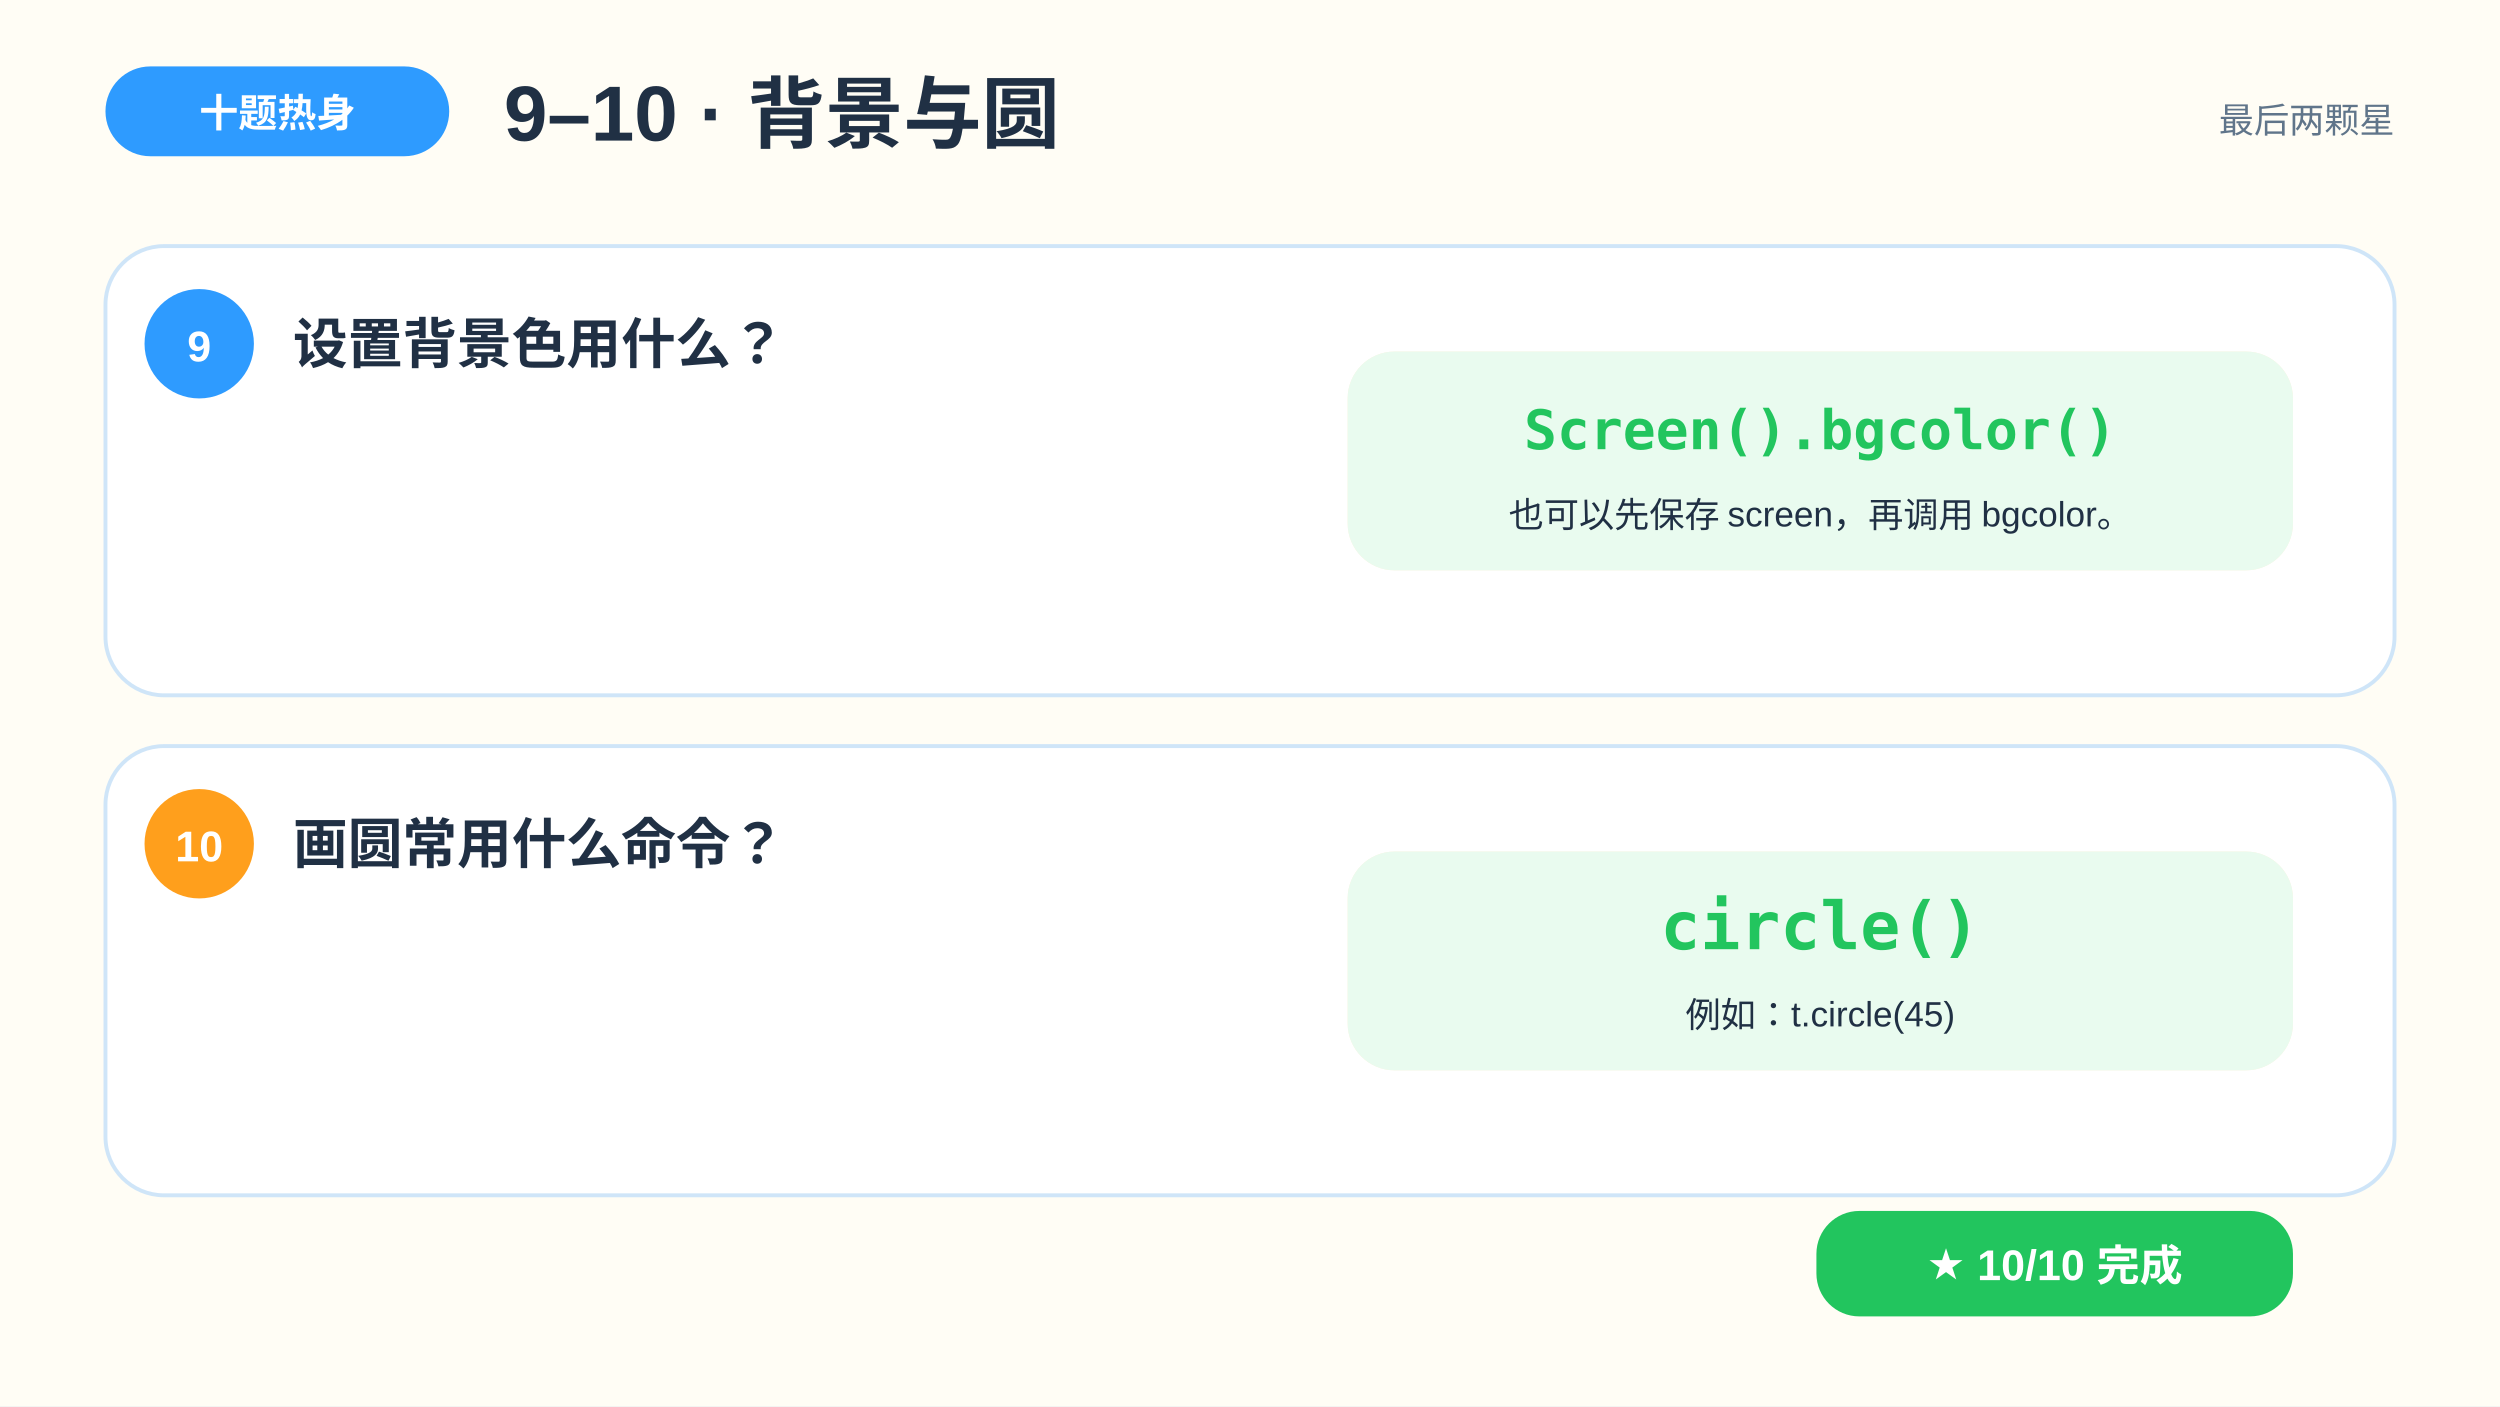
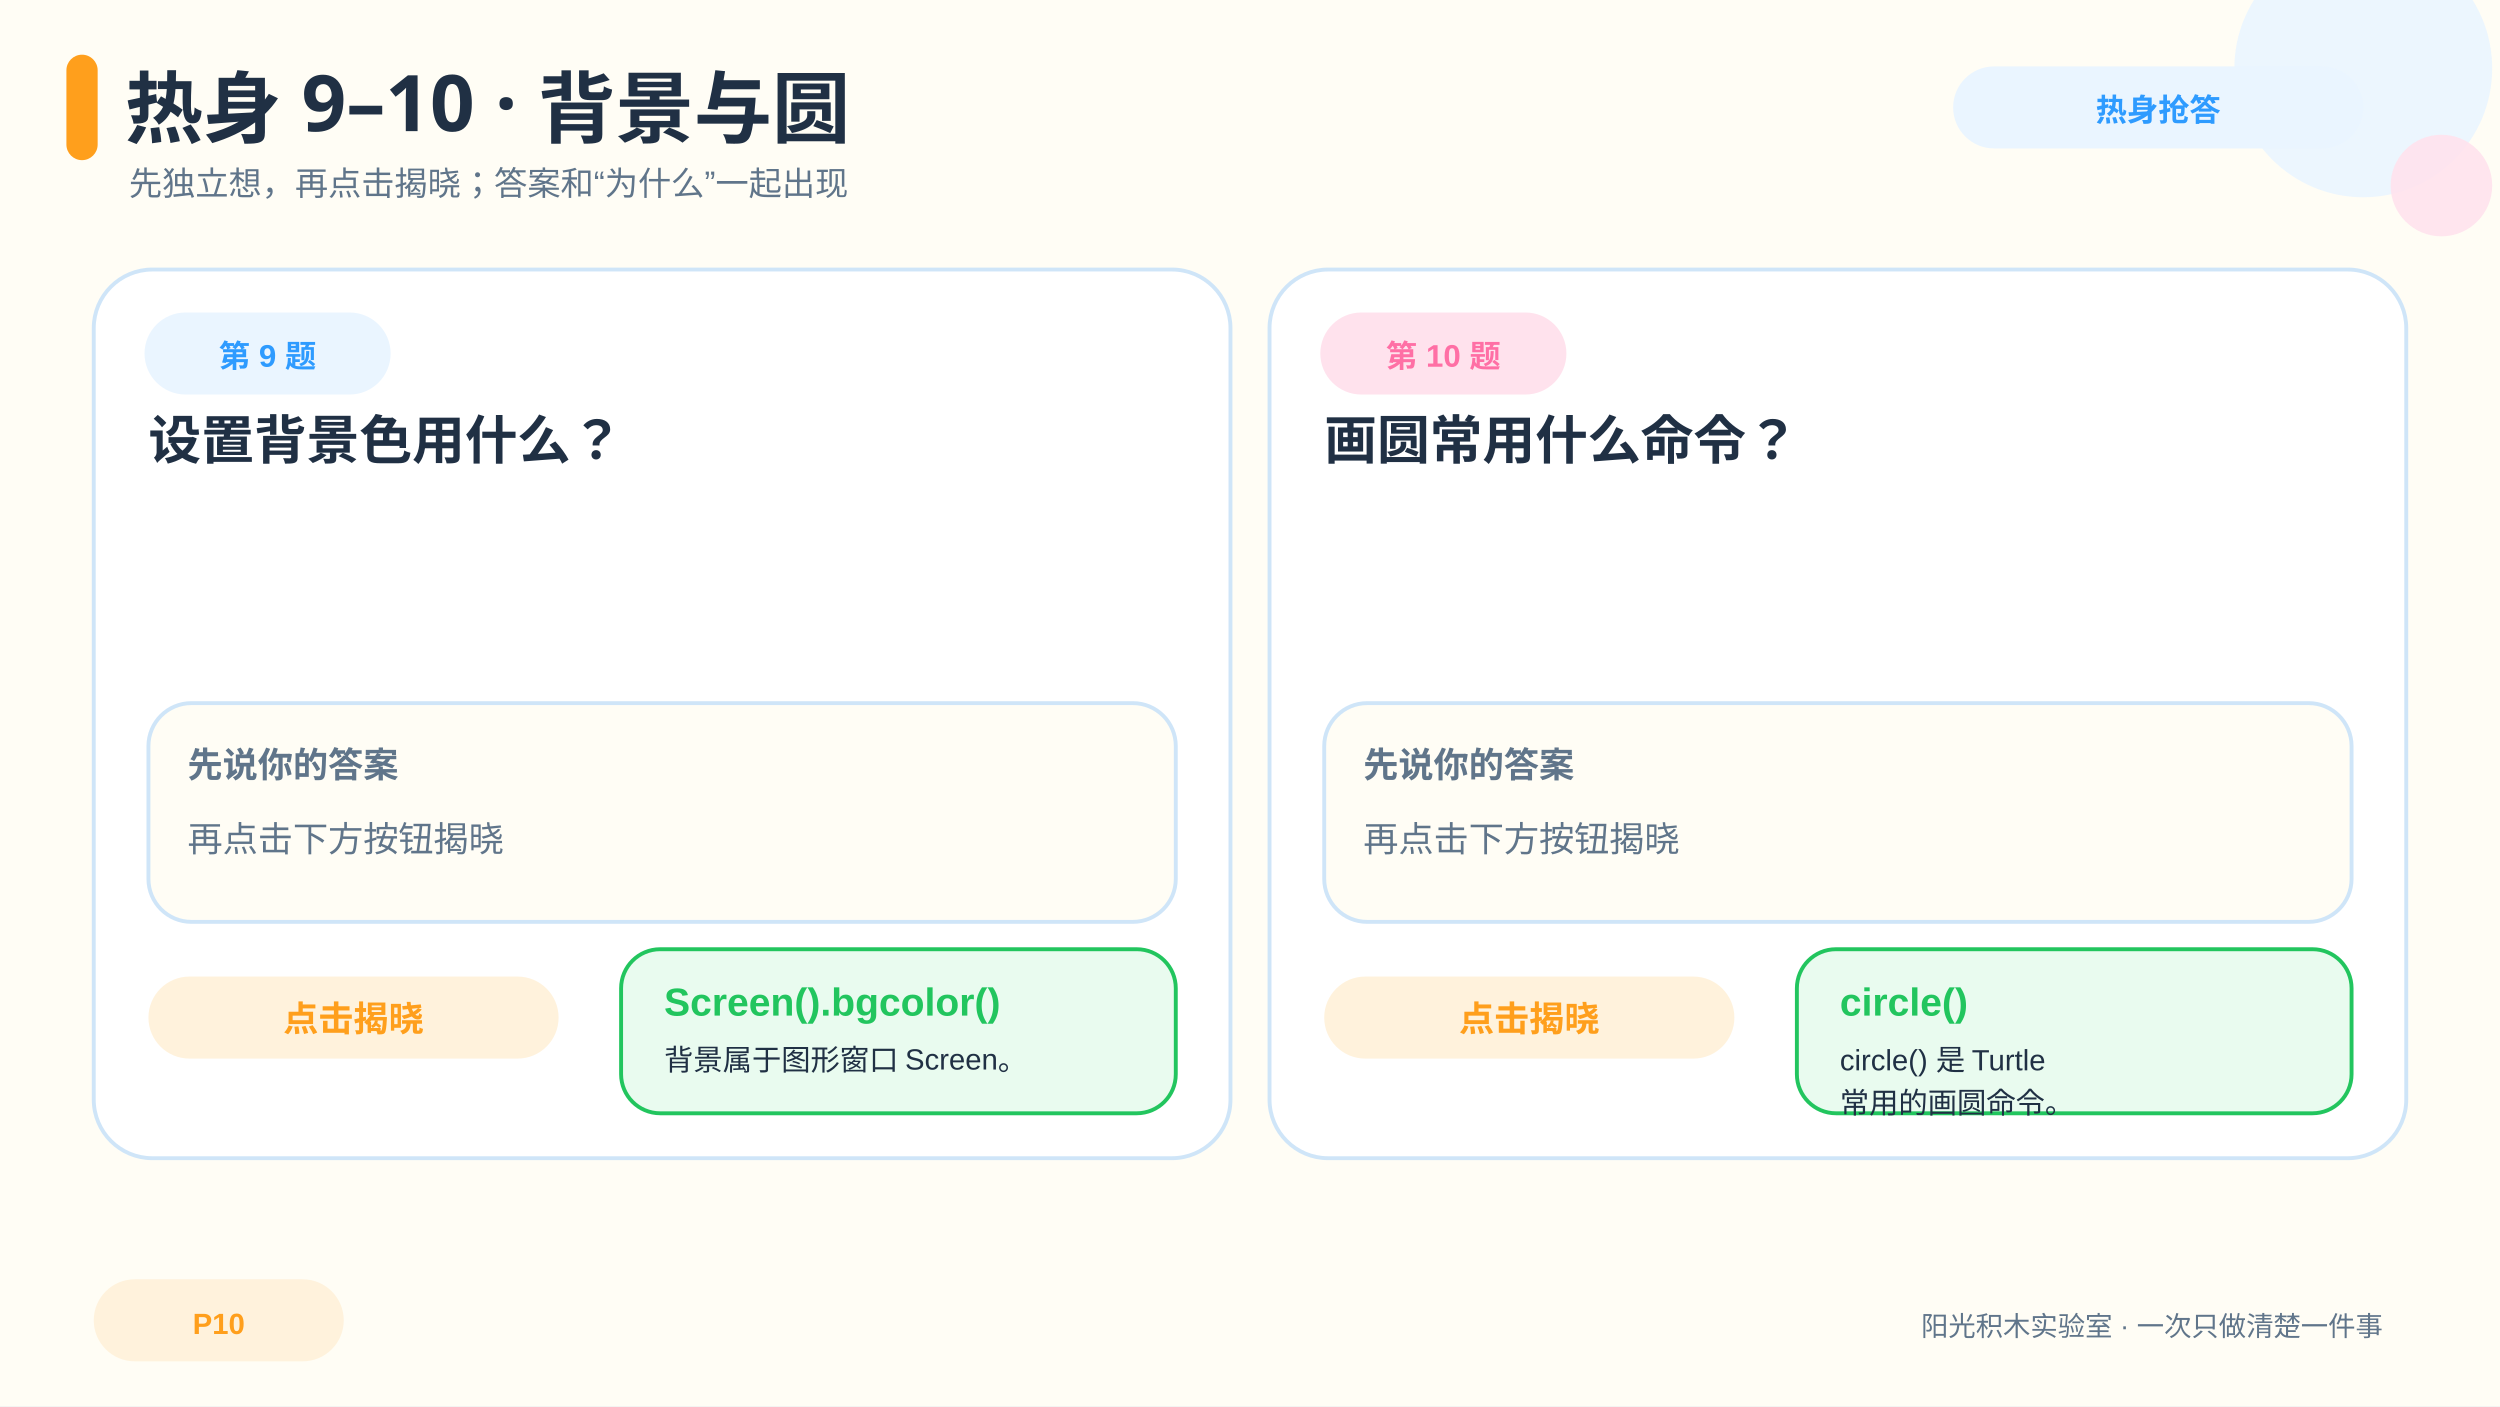
<svg xmlns="http://www.w3.org/2000/svg" viewBox="0 0 1280 720" data-pptx-page-role="content" font-family="Microsoft YaHei, Arial, sans-serif">
-   <rect id="background" data-pptx-role="background" width="1280" height="720" fill="#FFFDF5" />
-   <g id="header" data-pptx-bounds="54 30 1172 82">
-     <rect x="54" y="34" width="176" height="46" rx="23" fill="#2E9BFF" />
-     <text x="142" y="65" text-anchor="middle" font-size="20" font-weight="700" fill="#FFFFFF">十题热身</text>
-     <text x="258" y="72" font-size="40" font-weight="700" fill="#203044">9–10 · 背景与圆</text>
-     <text x="1226" y="68" text-anchor="end" font-size="18" fill="#60758A">最后两颗星</text>
+   <rect x="0" y="0" width="1280" height="720" rx="0" fill="#FFFDF5" id="page-bg" />
+   <circle cx="1210" cy="35" r="66" fill="#EAF5FF" opacity="0.9" />
+   <circle cx="1250" cy="95" r="26" fill="#FFE2ED" opacity="0.9" />
+   <rect x="34" y="28" width="16" height="54" rx="8" fill="#FF9F1C" />
+   <text x="64" y="70" font-family="YouYuan, Microsoft YaHei, sans-serif" font-size="40" font-weight="700" fill="#203044" text-anchor="start">热身 9–10 · 背景与圆</text>
+   <text x="66" y="100" font-family="Microsoft YaHei, Arial, sans-serif" font-size="17" font-weight="400" fill="#60758A" text-anchor="start">先独立想，再点击揭晓；答案和“为什么”一起出现</text>
+   <rect x="1000" y="34" width="210" height="42" rx="21" fill="#EAF5FF" />
+   <text x="1105.0" y="62" font-family="Microsoft YaHei, Arial, sans-serif" font-size="16" font-weight="700" fill="#2E9BFF" text-anchor="middle">热身抢答</text>
+   <rect x="48" y="655" width="128" height="42" rx="21" fill="#FFF2DC" />
+   <text x="112.0" y="683" font-family="Microsoft YaHei, Arial, sans-serif" font-size="15" font-weight="700" fill="#FF9F1C" text-anchor="middle">P10</text>
+   <rect x="48" y="138" width="582" height="455" rx="30" fill="#FFFFFF" stroke="#CFE5F8" stroke-width="2" />
+   <rect x="74" y="160" width="126" height="42" rx="21" fill="#EAF5FF" />
+   <text x="137.0" y="188" font-family="Microsoft YaHei, Arial, sans-serif" font-size="16" font-weight="700" fill="#2E9BFF" text-anchor="middle">第 9 题</text>
+   <text x="76" y="235" font-family="Microsoft YaHei, Arial, sans-serif" font-size="27" font-weight="700" fill="#203044" text-anchor="start">
+     <tspan x="76" dy="0">设置背景色用什么？</tspan>
+   </text>
+   <rect x="76" y="360" width="526" height="112" rx="22" fill="#FFFDF5" stroke="#CFE5F8" stroke-width="2" />
+   <text x="96" y="398" font-family="Microsoft YaHei, Arial, sans-serif" font-size="18" font-weight="700" fill="#60758A" text-anchor="start">先说你的答案</text>
+   <text x="96" y="436" font-family="Microsoft YaHei, Arial, sans-serif" font-size="18" font-weight="400" fill="#60758A" text-anchor="start">再点击下方按钮揭晓</text>
+   <rect x="76" y="500" width="210" height="42" rx="21" fill="#FFF2DC" />
+   <text x="181.0" y="528" font-family="Microsoft YaHei, Arial, sans-serif" font-size="18" font-weight="700" fill="#FF9F1C" text-anchor="middle">点击揭晓</text>
+   <g id="reveal-q1-hit">
+     <rect x="76" y="500" width="210" height="42" rx="20" fill="#FFFFFF" opacity="0.001" />
  </g>
-   <g id="question-1" data-pptx-bounds="54 126 1172 230" data-pptx-role="decoration">
-     <rect x="54" y="126" width="1172" height="230" rx="30" fill="#FFFFFF" stroke="#CFE5F8" stroke-width="2" />
-     <circle cx="102" cy="176" r="28" fill="#2E9BFF" />
-     <text x="102" y="185" text-anchor="middle" font-size="22" font-weight="700" fill="#FFFFFF">9</text>
-     <text x="150" y="186" font-size="28" font-weight="700" fill="#203044">设置背景色用什么？</text>
-     <rect x="690" y="180" width="484" height="112" rx="24" fill="#FFF2DC" />
-     <text x="932" y="228" text-anchor="middle" font-size="22" font-weight="700" fill="#FF9F1C">点击揭晓</text>
-     <text x="932" y="264" text-anchor="middle" font-size="18" fill="#60758A">舞台属于 Screen 对象</text>
+   <g id="answer-q1">
+     <rect x="318" y="486" width="284" height="84" rx="20" fill="#E9FBEF" stroke="#22C55E" stroke-width="2" />
+     <text x="340" y="520" font-family="Microsoft YaHei, Arial, sans-serif" font-size="20" font-weight="700" fill="#22C55E" text-anchor="start">Screen().bgcolor()</text>
+     <text x="340" y="548" font-family="Microsoft YaHei, Arial, sans-serif" font-size="15" font-weight="400" fill="#203044" text-anchor="start">
+       <tspan x="340" dy="0">背景属于图形窗口 Screen。</tspan>
+     </text>
  </g>
-   <g id="answer-q1" data-pptx-bounds="690 180 484 112">
-     <rect x="690" y="180" width="484" height="112" rx="24" fill="#E9FBEF" />
-     <text x="932" y="230" text-anchor="middle" font-family="Consolas, monospace" font-size="28" font-weight="700" fill="#22C55E">Screen().bgcolor()</text>
-     <text x="932" y="270" text-anchor="middle" font-size="18" fill="#203044">也可以先保存 screen，再调用 bgcolor。</text>
+   <rect x="650" y="138" width="582" height="455" rx="30" fill="#FFFFFF" stroke="#CFE5F8" stroke-width="2" />
+   <rect x="676" y="160" width="126" height="42" rx="21" fill="#FFE2ED" />
+   <text x="739.0" y="188" font-family="Microsoft YaHei, Arial, sans-serif" font-size="16" font-weight="700" fill="#FF6FA5" text-anchor="middle">第 10 题</text>
+   <text x="678" y="235" font-family="Microsoft YaHei, Arial, sans-serif" font-size="27" font-weight="700" fill="#203044" text-anchor="start">
+     <tspan x="678" dy="0">画圆常用什么命令？</tspan>
+   </text>
+   <rect x="678" y="360" width="526" height="112" rx="22" fill="#FFFDF5" stroke="#CFE5F8" stroke-width="2" />
+   <text x="698" y="398" font-family="Microsoft YaHei, Arial, sans-serif" font-size="18" font-weight="700" fill="#60758A" text-anchor="start">先说你的答案</text>
+   <text x="698" y="436" font-family="Microsoft YaHei, Arial, sans-serif" font-size="18" font-weight="400" fill="#60758A" text-anchor="start">再点击下方按钮揭晓</text>
+   <rect x="678" y="500" width="210" height="42" rx="21" fill="#FFF2DC" />
+   <text x="783.0" y="528" font-family="Microsoft YaHei, Arial, sans-serif" font-size="18" font-weight="700" fill="#FF9F1C" text-anchor="middle">点击揭晓</text>
+   <g id="reveal-q2-hit">
+     <rect x="678" y="500" width="210" height="42" rx="20" fill="#FFFFFF" opacity="0.001" />
  </g>
-   <g id="reveal-q1-hit" data-pptx-bounds="690 180 484 112">
-     <rect x="690" y="180" width="484" height="112" rx="24" fill="#FFFFFF" fill-opacity="0.001" />
+   <g id="answer-q2">
+     <rect x="920" y="486" width="284" height="84" rx="20" fill="#E9FBEF" stroke="#22C55E" stroke-width="2" />
+     <text x="942" y="520" font-family="Microsoft YaHei, Arial, sans-serif" font-size="20" font-weight="700" fill="#22C55E" text-anchor="start">circle()</text>
+     <text x="942" y="548" font-family="Microsoft YaHei, Arial, sans-serif" font-size="15" font-weight="400" fill="#203044" text-anchor="start">
+       <tspan x="942" dy="0">circle() 是 Turtle </tspan>
+       <tspan x="942" dy="22">常用的画圆命令。</tspan>
+     </text>
  </g>
-   <g id="question-2" data-pptx-bounds="54 382 1172 230" data-pptx-role="decoration">
-     <rect x="54" y="382" width="1172" height="230" rx="30" fill="#FFFFFF" stroke="#CFE5F8" stroke-width="2" />
-     <circle cx="102" cy="432" r="28" fill="#FF9F1C" />
-     <text x="102" y="441" text-anchor="middle" font-size="22" font-weight="700" fill="#FFFFFF">10</text>
-     <text x="150" y="442" font-size="28" font-weight="700" fill="#203044">画圆常用什么命令？</text>
-     <rect x="690" y="436" width="484" height="112" rx="24" fill="#FFF2DC" />
-     <text x="932" y="484" text-anchor="middle" font-size="22" font-weight="700" fill="#FF9F1C">点击揭晓</text>
-     <text x="932" y="520" text-anchor="middle" font-size="18" fill="#60758A">花瓣就是圆形积木</text>
-   </g>
-   <g id="answer-q2" data-pptx-bounds="690 436 484 112">
-     <rect x="690" y="436" width="484" height="112" rx="24" fill="#E9FBEF" />
-     <text x="932" y="486" text-anchor="middle" font-family="Consolas, monospace" font-size="34" font-weight="700" fill="#22C55E">circle()</text>
-     <text x="932" y="526" text-anchor="middle" font-size="18" fill="#203044">例如：t.circle(45)</text>
-   </g>
-   <g id="reveal-q2-hit" data-pptx-bounds="690 436 484 112">
-     <rect x="690" y="436" width="484" height="112" rx="24" fill="#FFFFFF" fill-opacity="0.001" />
-   </g>
-   <g id="warmup-done" data-pptx-bounds="930 620 244 54">
-     <rect x="930" y="620" width="244" height="54" rx="22" fill="#22C55E" />
-     <text x="1052" y="655" text-anchor="middle" font-size="22" font-weight="700" fill="#FFFFFF">★ 10/10 完成</text>
-   </g>
+   <text x="1220" y="684" font-family="Microsoft YaHei, Arial, sans-serif" font-size="14" font-weight="400" fill="#60758A" text-anchor="end">阳光积木实验室 · 一次只做清楚一件事</text>
</svg>
